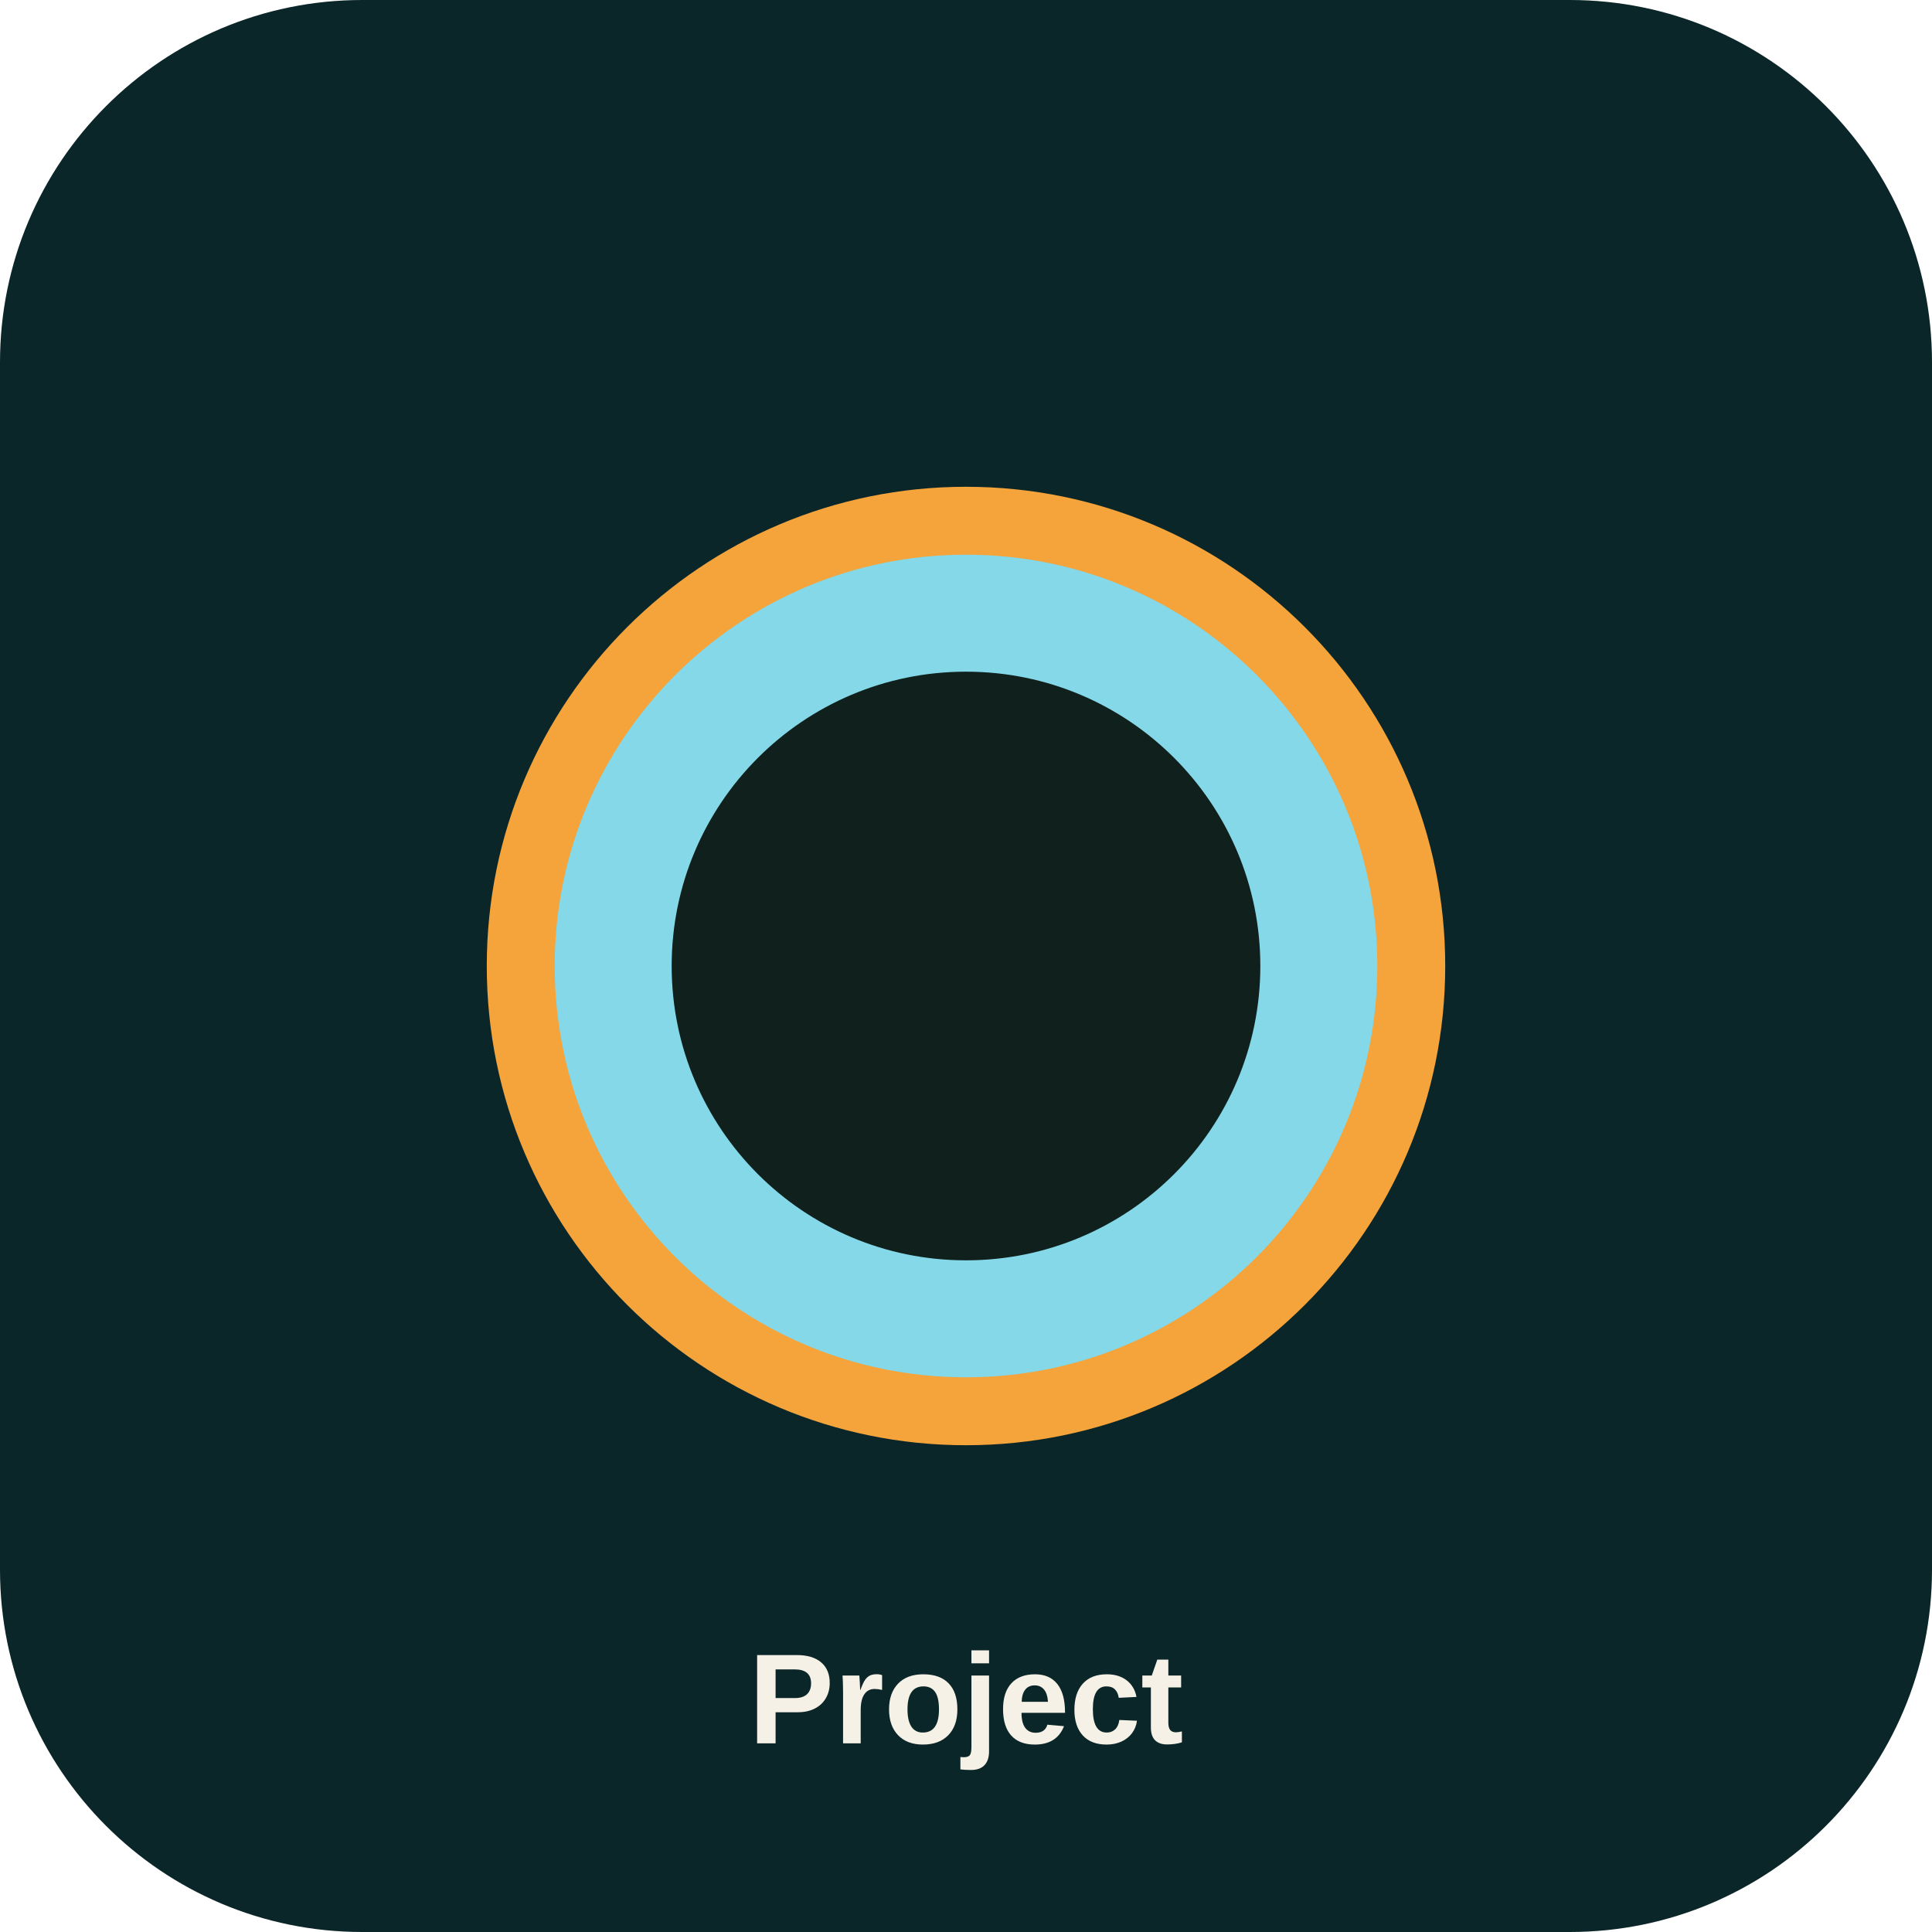
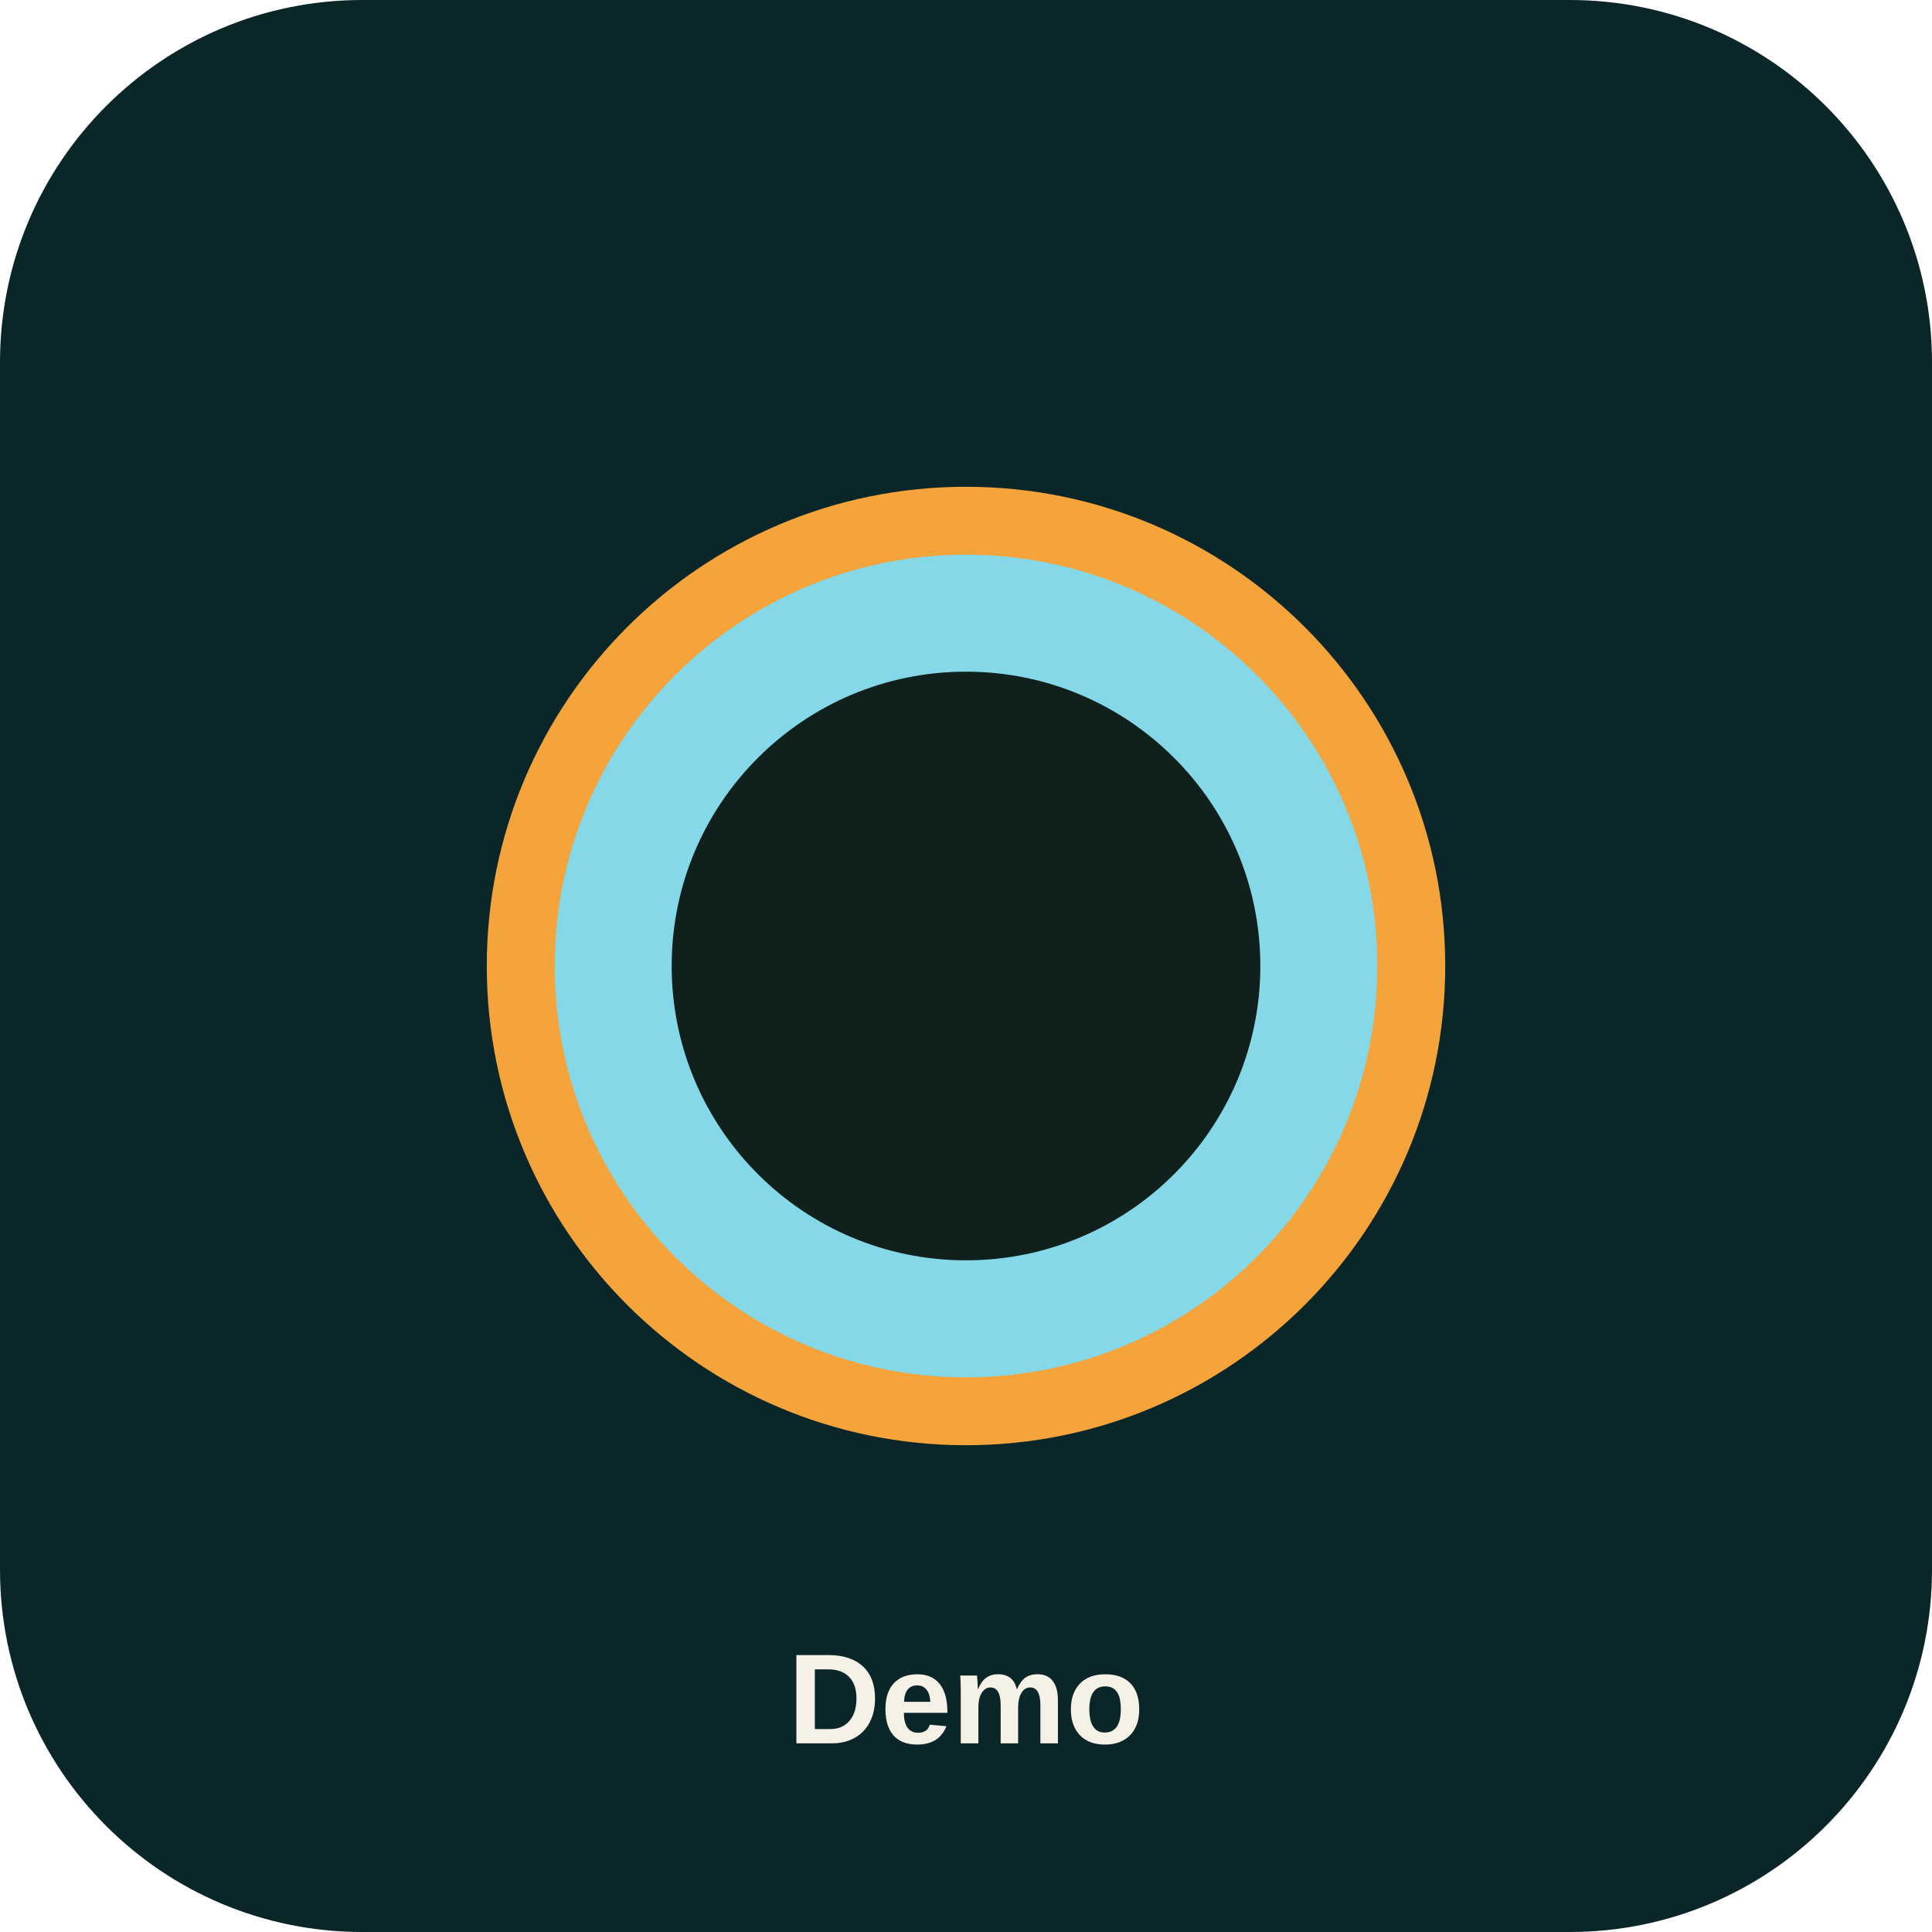
<svg xmlns="http://www.w3.org/2000/svg" width="512" height="512" viewBox="0 0 512 512" fill="none">
  <rect width="512" height="512" rx="96" fill="#0B2628" />
  <circle cx="256" cy="256" r="116" fill="#84D8E8" />
  <circle cx="256" cy="256" r="78" fill="#10201D" />
  <path d="M256 138C321.17 138 374 190.83 374 256C374 321.17 321.17 374 256 374C190.83 374 138 321.17 138 256C138 190.83 190.83 138 256 138Z" stroke="#F5A33B" stroke-width="18" />
-   <text x="256" y="462" text-anchor="middle" font-family="Arial, sans-serif" font-size="34" font-weight="700" fill="#F6F1E7">Project</text>
+   <text x="256" y="462" text-anchor="middle" font-family="Arial, sans-serif" font-size="34" font-weight="700" fill="#F6F1E7">Demo</text>
</svg>
